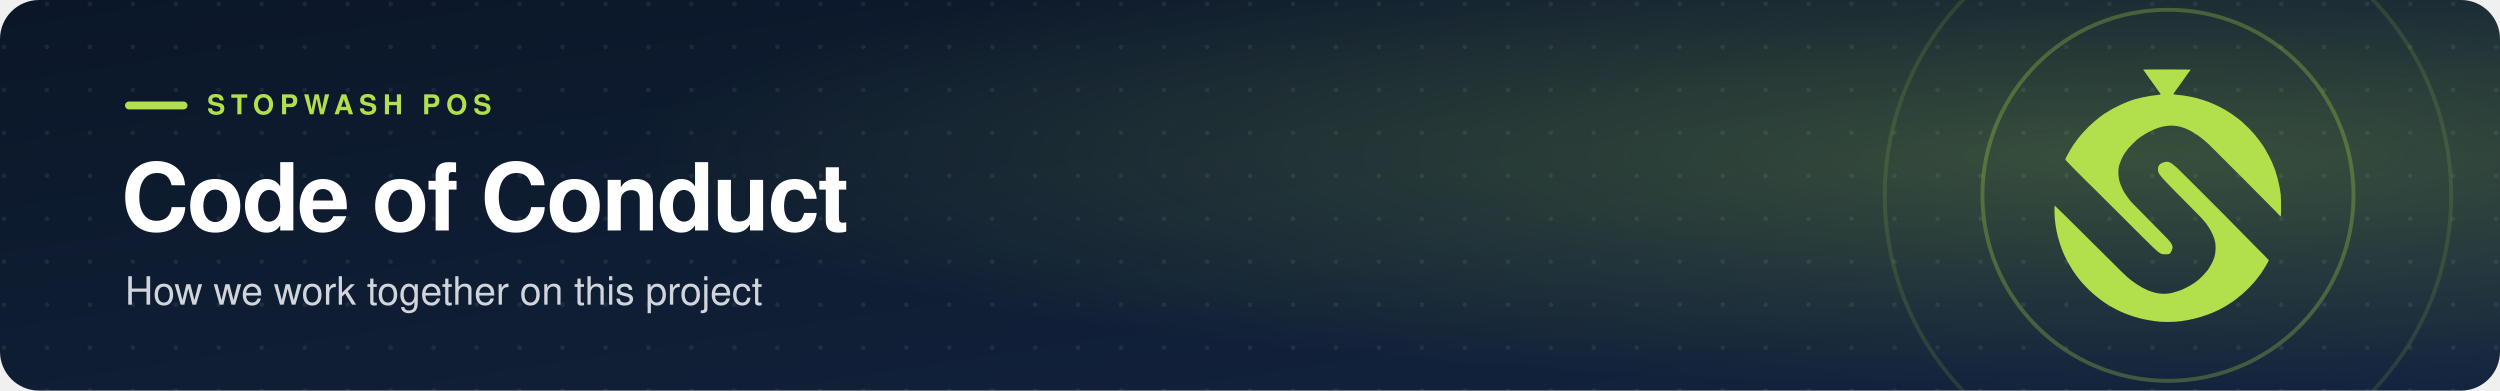
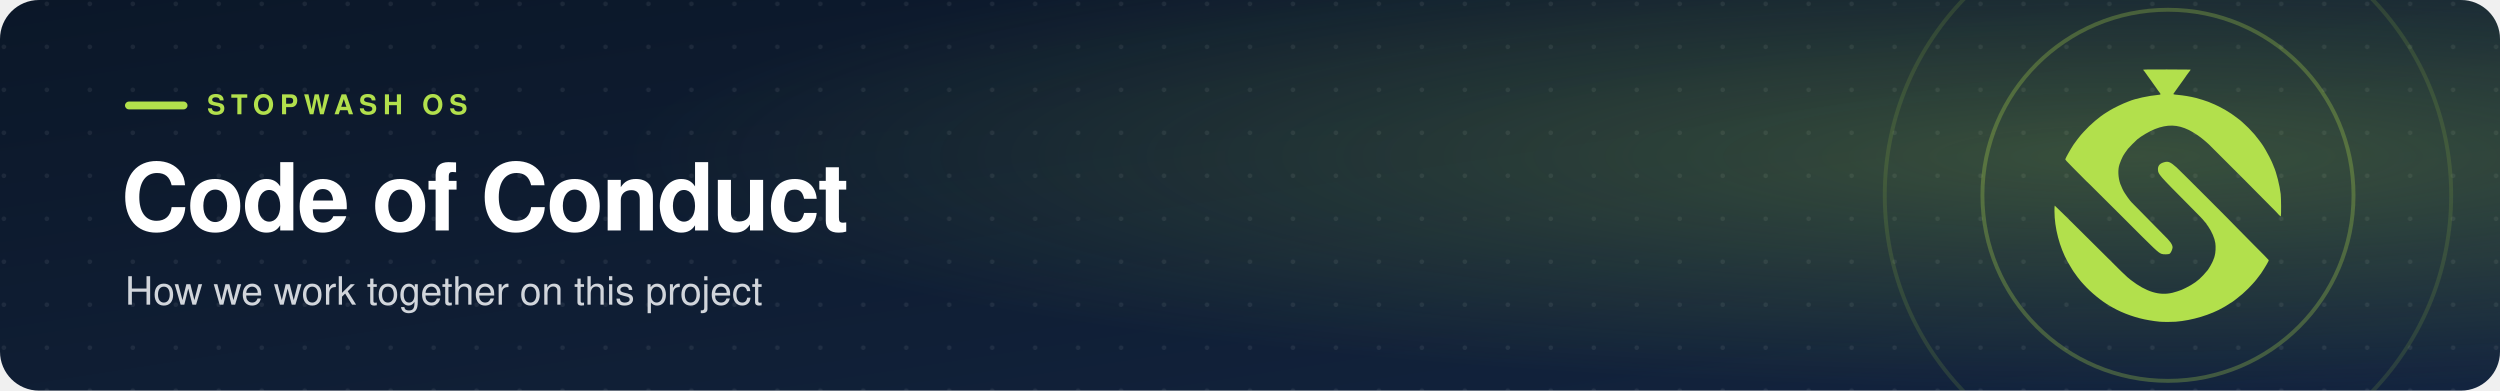
- <svg xmlns="http://www.w3.org/2000/svg" width="1280" height="200" viewBox="0 0 1280 200" role="img" aria-label="STOPWASH POS: Code of Conduct">
+ <svg xmlns="http://www.w3.org/2000/svg" width="1280" height="200" viewBox="0 0 1280 200" role="img" aria-label="STOPWASH OS: Code of Conduct">
  <defs>
    <linearGradient id="bg" x1="0" y1="0" x2="1" y2="1">
      <stop offset="0" stop-color="#0b1728" />
      <stop offset="1" stop-color="#13243f" />
    </linearGradient>
    <radialGradient id="glow" cx="0.85" cy="0.4" r="0.6">
      <stop offset="0" stop-color="#b2e04c" stop-opacity="0.25" />
      <stop offset="1" stop-color="#b2e04c" stop-opacity="0" />
    </radialGradient>
    <pattern id="dots" width="22" height="22" patternUnits="userSpaceOnUse">
      <circle cx="2" cy="2" r="1.2" fill="#ffffff" fill-opacity="0.07" />
    </pattern>
    <clipPath id="frame">
      <rect width="1280" height="200" rx="20" />
    </clipPath>
  </defs>
  <g clip-path="url(#frame)">
    <rect width="1280" height="200" fill="url(#bg)" />
    <rect width="1280" height="200" fill="url(#dots)" />
    <rect width="1280" height="200" fill="url(#glow)" />
    <g fill="none" stroke="#b2e04c">
      <circle cx="1110" cy="100" r="95" stroke-opacity="0.28" stroke-width="2" />
      <circle cx="1110" cy="100" r="145" stroke-opacity="0.13" stroke-width="2" />
    </g>
    <path id="stopwash-mark" fill="#b2e04c" fill-rule="evenodd" transform="translate(1051.2 35.0) scale(0.13684)" d="M398.5 947.9C393 947.5 384.2 946.5 379 945.6C373.8 944.7 365 943.3 359.5 942.5C313.7 935.2 261.6 917.1 222.6 894.8C218.7 892.6 214.1 889.9 212.3 888.9C180.5 870.7 140.5 837.8 113.5 807.6C109.1 802.7 104.8 797.9 104 797C100.5 793.4 82 769.1 82 768.1C82 767.6 81.7 767 81.2 766.8C79.7 766.2 64.3 741.6 54.8 724.5C24 669.4 5 596.6 5 534C5 522.4 5.4 513.9 6 513.5C6.5 513.2 65.5 571.4 137.2 642.8C265.7 771 274.2 779.2 291 792.1C348.2 836.1 397.2 851.2 446 839.8C453.6 838.1 475.5 831.1 478.6 829.5C480.2 828.7 481.9 828 482.3 828C483.7 828 507 816.1 515.6 811C540.1 796.5 554 784.1 578.1 755.2C579.1 753.9 580 752.7 580 752.5C580 752.3 582.1 749.1 584.6 745.3C589.8 737.6 600 717.4 600 714.8C600 713.9 600.4 712.9 600.9 712.5C601.4 712.2 602.1 710.5 602.5 708.7C602.9 707 603.7 703.7 604.5 701.5C607.8 691.4 609 667.5 606.9 653.8C603.9 634.6 594.2 612 579.6 590.5C577.4 587.2 575.2 584.4 574.8 584.2C574.4 584 574 583.2 574 582.5C574 581.8 573.6 581 573.1 580.8C572.6 580.6 569.6 577.1 566.4 573.1C558.8 563.3 553.1 557.4 505 509C396.9 400.4 393 395.9 392.2 379.4C391.4 365.2 398.2 356.5 413.5 351.8C430.5 346.6 437.7 349.4 461.6 370.4C471.3 378.9 681.3 588.9 685.7 594.5C687.4 596.7 715.2 624.8 747.4 657C779.7 689.2 806.3 716.3 806.6 717.3C806.9 718.3 806.1 720.9 804.7 723.3C803.4 725.6 800.6 730.6 798.5 734.5C796.5 738.4 792.2 745.3 789.1 750C786 754.7 783.3 759 783 759.5C782.5 760.6 779 765.9 777.8 767.5C761.2 789.4 756.1 795.9 754 798C752.6 799.4 749.3 803.1 746.6 806.3C739.5 814.8 721.6 832.5 708.7 843.8C697.5 853.6 668.7 876 667.2 876C666.8 876 665.5 876.7 664.5 877.5C662 879.4 650.7 886.6 646 889.3C644.1 890.4 640.2 892.6 637.5 894.2C589.6 922.1 520 943.1 458.5 948C444.7 949.1 413.1 949.1 398.5 947.9ZM405.9 694.2C392.1 688.6 386.8 683.6 253 549.5C191.7 488 140 436.6 138.1 435.2C134.7 432.6 126.9 424.8 74.7 372.1C48.7 345.9 45 341.7 45.6 339.8C47.5 333.7 66.1 300.8 76.3 285.5C81.9 277.2 100.4 252.7 104 249C104.8 248.1 109.5 242.9 114.5 237.4C139.7 209.6 172.2 181.8 199.4 165.1C203 162.8 209 159.1 212.8 156.8C226.8 148.1 263.2 130.7 279 125C280.9 124.4 283.4 123.4 284.5 122.9C306 113.6 358.3 102.2 393.5 99.2C402.8 98.4 403.6 97.3 399.3 91.8C397.8 89.8 395.8 87.2 395 86C394.2 84.8 392.9 83.2 392.2 82.4C391.6 81.7 391 80.9 391 80.6C391 80.3 388.9 77.2 386.2 73.7C383.6 70.2 377.7 61.8 373 55.1C368.3 48.4 363.8 42 363 41C362.2 40 360.8 38.2 360 37C359.2 35.8 357.1 32.9 355.4 30.6C353.8 28.4 349.4 22.1 345.6 16.8C341.9 11.4 338.5 7 338 7C337.4 7 337 6.3 337 5.5C337 4.2 347.5 4 425.3 4C473.9 4 514 4.3 514.3 4.6C514.7 5 513.8 6.7 512.4 8.4C511 10.1 507.4 14.9 504.4 19C501.5 23.1 498.6 27 498 27.7C497.5 28.4 497 29.1 497 29.4C497 29.7 494.9 32.8 492.2 36.3C489.6 39.8 485.2 45.9 482.5 49.9C477.6 57 467.9 70.5 466.2 72.5C465.8 73 462.3 77.9 458.5 83.3C454.6 88.8 451.1 93.8 450.5 94.6C448.7 97.1 451.2 97.9 464.5 99C486.5 100.9 515.9 105.8 534.5 110.7C548.7 114.4 571.8 121.7 579.6 124.8C602.4 134.1 609.1 137 620 142.6C639.3 152.4 646.6 156.6 667 169.9C672.4 173.4 701 194.7 702 196C702.3 196.3 706.5 200.2 711.5 204.6C724.9 216.4 736.7 228.3 752.8 246.4C760.9 255.6 782.5 284.2 786.5 291.2C787 292.1 790.8 298.3 794.8 305C801 315.2 818 347.7 818 349.3C818 349.6 819.4 352.8 821 356.3C822.6 359.9 824 363.1 824 363.5C824 363.9 824.7 365.6 825.4 367.3C835.4 388.9 847.8 438.3 851.5 470.5C853.2 485.7 853.6 550.5 852 553C851.2 554.2 849.5 553 843.1 546.5C838.7 542.1 834.8 537.7 834.3 536.8C833.5 535.1 596.2 297.1 582.4 284.1C578.5 280.5 573.2 275.7 570.5 273.5C567.9 271.3 565.2 269.1 564.6 268.5C549 255 525.8 239.5 507.8 230.6C465.3 209.8 427.4 208.8 380.5 227.3C360.9 235.1 330.2 253 315 265.6C309.4 270.3 283.7 296.1 280 300.9C275.1 307 262 326.2 262 327.1C262 327.6 260.7 330.1 259.2 332.7C256.7 337 251.4 350 247.9 360.5C241.8 379.1 243.1 408.8 251.2 432C254.4 441.3 264.6 462.6 267 465C267.3 465.3 268.1 466.6 268.9 468C271.2 472.2 284.8 491.3 287.8 494.6C289.4 496.3 291.7 499 292.9 500.6C294.1 502.2 324 532.5 359.4 568C394.7 603.5 425.8 635.2 428.6 638.4C431.3 641.7 434.5 645.5 435.7 646.8C442.2 653.8 447 663.6 447 669.4C447 676.4 440.6 690.5 436.1 693.7C432.3 696.3 411.9 696.6 405.9 694.2Z" />
    <rect x="64" y="52" width="32" height="4" rx="2" fill="#b2e04c" />
-     <text x="106" y="58.5" font-family="'Segoe UI', 'Helvetica Neue', Helvetica, Arial, sans-serif" font-size="14" font-weight="700" letter-spacing="3" fill="#b2e04c">STOPWASH POS</text>
+     <text x="106" y="58.5" font-family="'Segoe UI', 'Helvetica Neue', Helvetica, Arial, sans-serif" font-size="14" font-weight="700" letter-spacing="3" fill="#b2e04c">STOPWASH OS</text>
    <text x="62" y="118" font-family="'Segoe UI', 'Helvetica Neue', Helvetica, Arial, sans-serif" font-size="48" font-weight="800" letter-spacing="-1" fill="#ffffff">Code of Conduct</text>
    <text x="64" y="156" font-family="'Segoe UI', 'Helvetica Neue', Helvetica, Arial, sans-serif" font-size="20" fill="#d1d5db">How we work together on this project</text>
  </g>
</svg>
